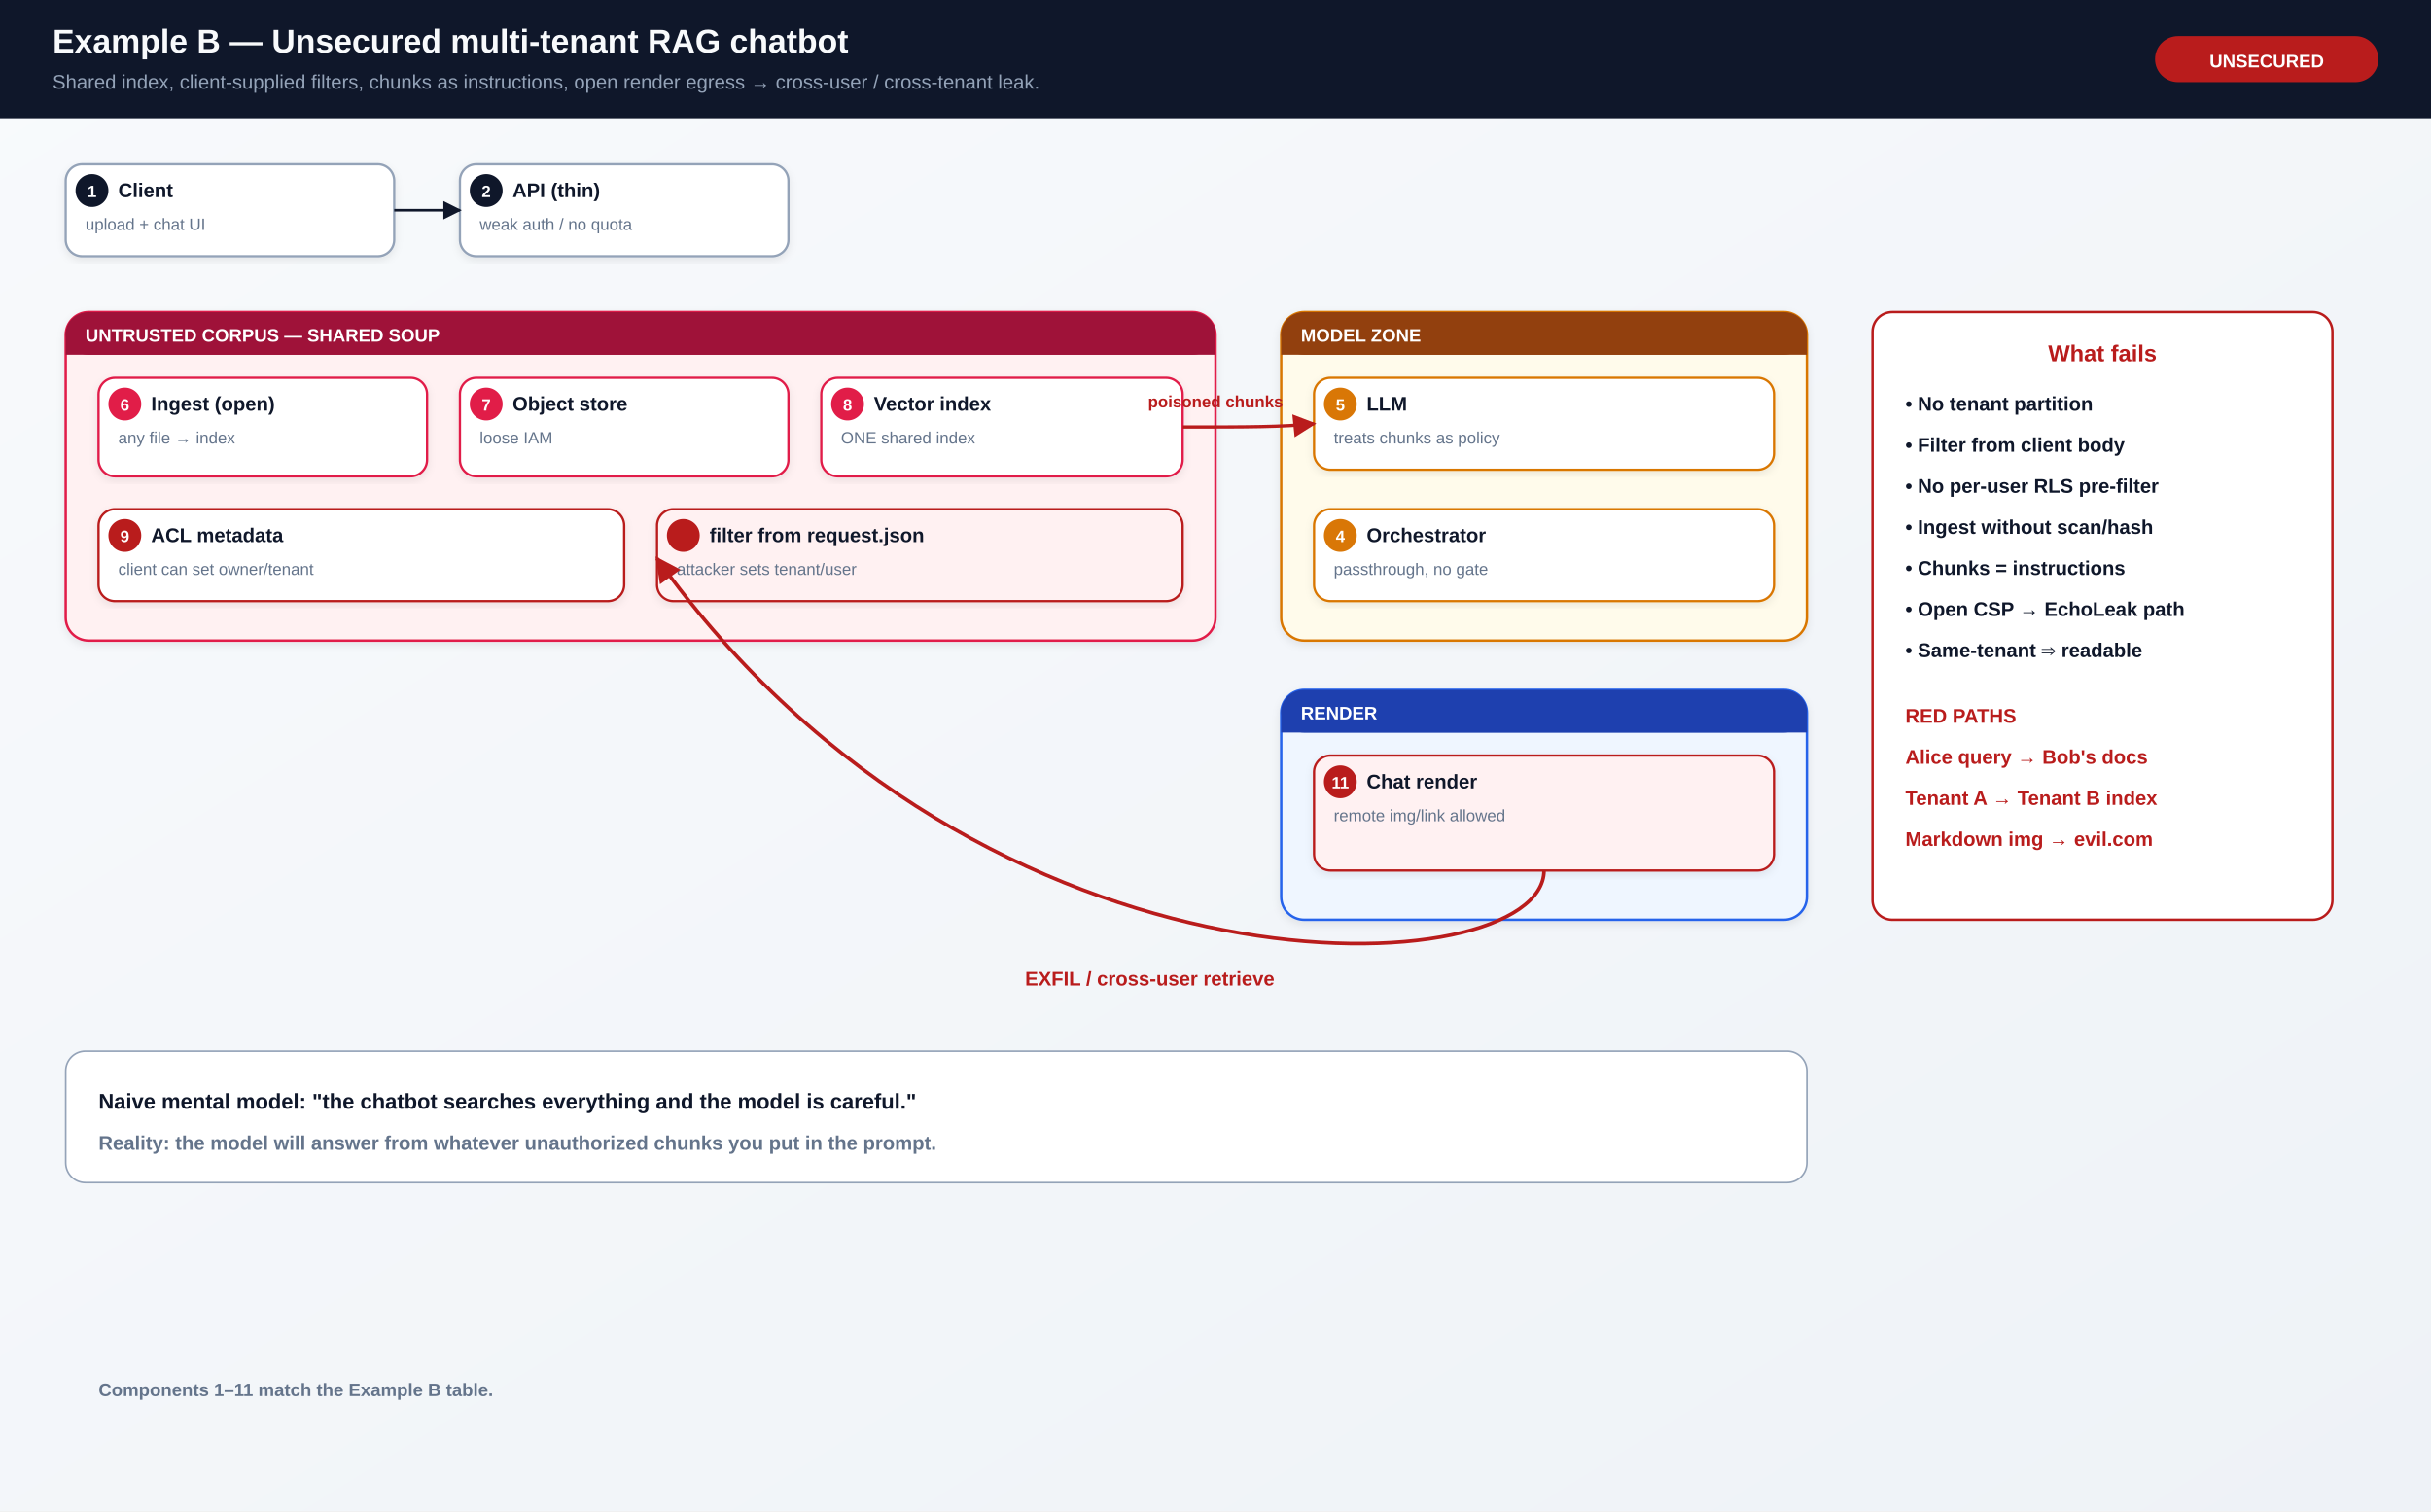
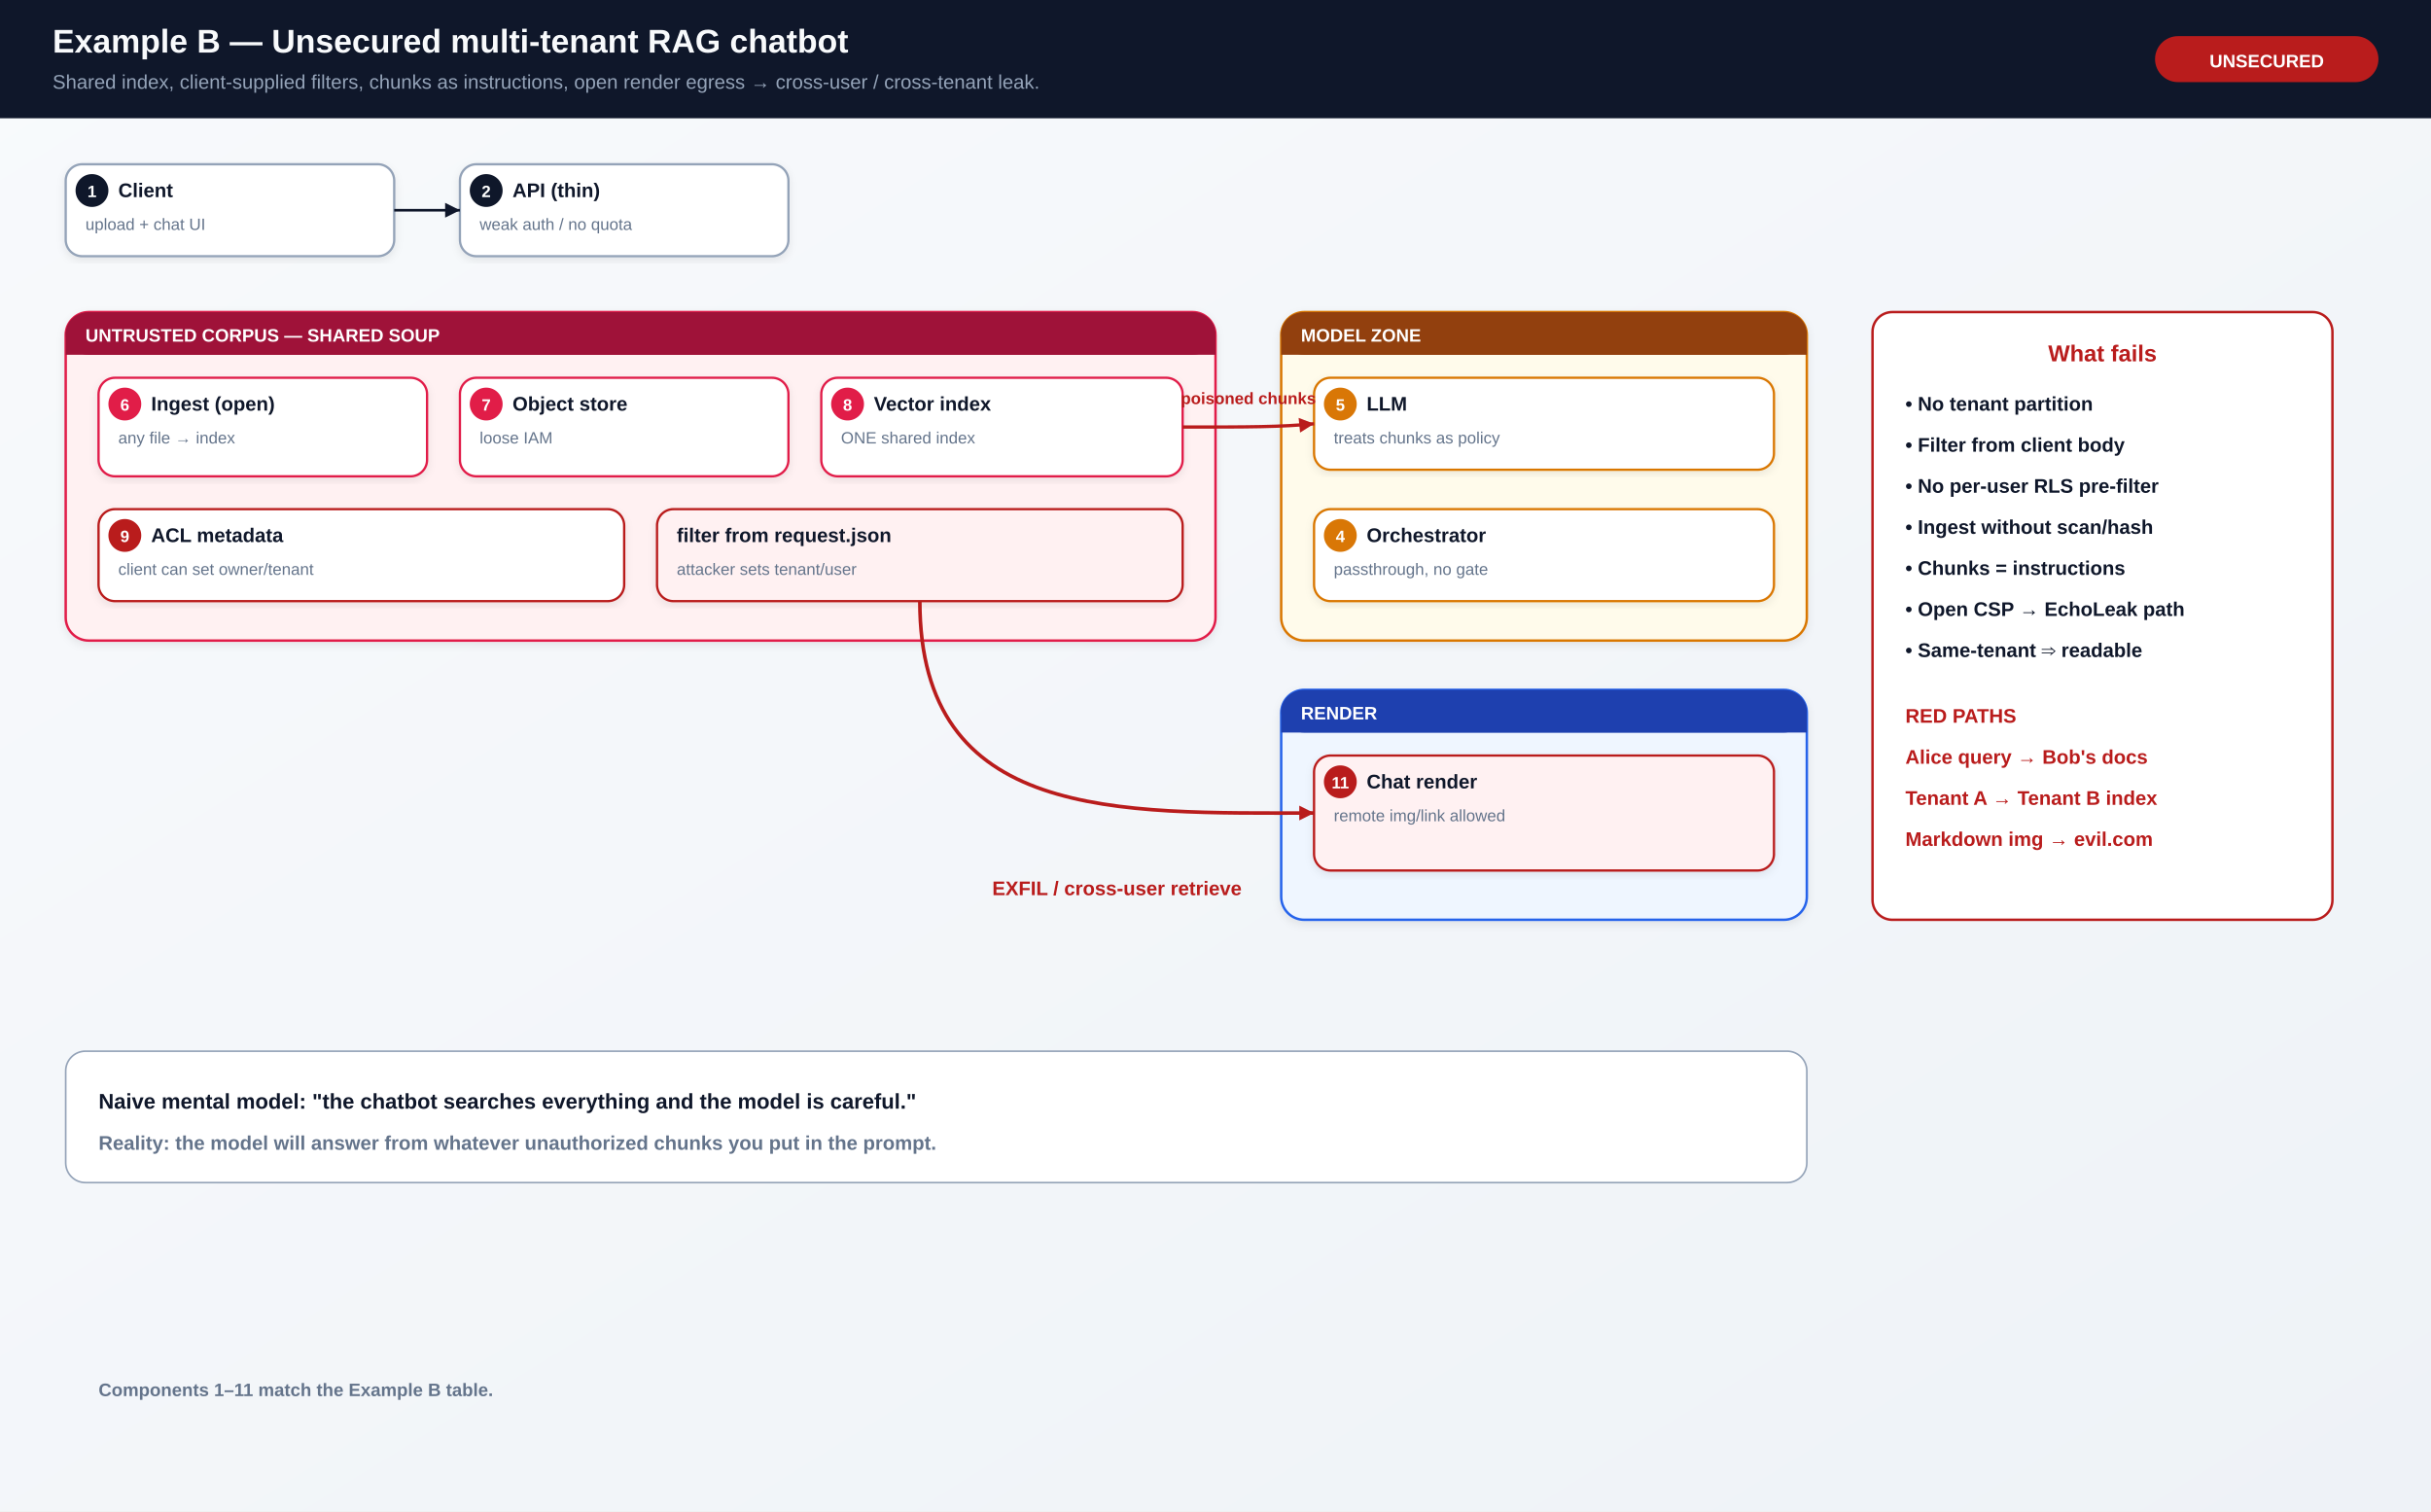
<svg xmlns="http://www.w3.org/2000/svg" width="1480" height="920" viewBox="0 0 1480 920">
  <defs>
-     <marker id="b13arr" viewBox="0 0 10 10" refX="9" refY="5" markerWidth="7" markerHeight="7" orient="auto-start-reverse">
+     <marker id="b13arr" markerUnits="userSpaceOnUse" viewBox="0 0 10 10" refX="10" refY="5" markerWidth="9" markerHeight="9" orient="auto">
      <path d="M 0 0 L 10 5 L 0 10 z" fill="#0F172A" />
    </marker>
-     <marker id="b13arrG" viewBox="0 0 10 10" refX="9" refY="5" markerWidth="7" markerHeight="7" orient="auto-start-reverse">
+     <marker id="b13arrG" markerUnits="userSpaceOnUse" viewBox="0 0 10 10" refX="10" refY="5" markerWidth="9" markerHeight="9" orient="auto">
      <path d="M 0 0 L 10 5 L 0 10 z" fill="#047857" />
    </marker>
-     <marker id="b13arrR" viewBox="0 0 10 10" refX="9" refY="5" markerWidth="7" markerHeight="7" orient="auto-start-reverse">
+     <marker id="b13arrR" markerUnits="userSpaceOnUse" viewBox="0 0 10 10" refX="10" refY="5" markerWidth="9" markerHeight="9" orient="auto">
      <path d="M 0 0 L 10 5 L 0 10 z" fill="#B91C1C" />
    </marker>
    <filter id="b13soft" x="-8%" y="-8%" width="116%" height="116%">
      <feDropShadow dx="0" dy="2" stdDeviation="2.5" flood-color="#0F172A" flood-opacity="0.08" />
    </filter>
    <linearGradient id="b13bg" x1="0" y1="0" x2="1" y2="1">
      <stop offset="0%" stop-color="#F8FAFC" />
      <stop offset="100%" stop-color="#EEF2F7" />
    </linearGradient>
  </defs>
  <rect width="1480" height="920" fill="url(#b13bg)" />
  <rect width="1480" height="72" fill="#0F172A" />
  <text x="32" y="32" font-family="Segoe UI, Helvetica Neue, Arial, sans-serif" font-size="20" font-weight="700" fill="#F8FAFC">Example B — Unsecured multi-tenant RAG chatbot</text>
  <text x="32" y="54" font-family="Segoe UI, Helvetica Neue, Arial, sans-serif" font-size="12" fill="#94A3B8">Shared index, client-supplied filters, chunks as instructions, open render egress → cross-user / cross-tenant leak.</text>
  <rect x="1312" y="22" rx="14" width="136" height="28" fill="#B91C1C" />
  <text x="1380" y="41" text-anchor="middle" font-family="Segoe UI, Helvetica Neue, Arial, sans-serif" font-size="11" font-weight="700" fill="#fff">UNSECURED</text>
  <rect x="40" y="100" width="200" height="56" rx="10" fill="#FFFFFF" stroke="#94A3B8" stroke-width="1.4" filter="url(#b13soft)" />
  <circle cx="56" cy="116" r="10" fill="#0F172A" />
  <text x="56" y="120" text-anchor="middle" font-family="Segoe UI, Helvetica Neue, Arial, sans-serif" font-size="10" font-weight="700" fill="#fff">1</text>
  <text x="72" y="120" font-family="Segoe UI, Helvetica Neue, Arial, sans-serif" font-size="12" font-weight="700" fill="#0F172A">Client</text>
  <text x="52" y="140" font-family="Segoe UI, Helvetica Neue, Arial, sans-serif" font-size="10" fill="#64748B">upload + chat UI</text>
  <rect x="280" y="100" width="200" height="56" rx="10" fill="#FFFFFF" stroke="#94A3B8" stroke-width="1.4" filter="url(#b13soft)" />
  <circle cx="296" cy="116" r="10" fill="#0F172A" />
  <text x="296" y="120" text-anchor="middle" font-family="Segoe UI, Helvetica Neue, Arial, sans-serif" font-size="10" font-weight="700" fill="#fff">2</text>
  <text x="312" y="120" font-family="Segoe UI, Helvetica Neue, Arial, sans-serif" font-size="12" font-weight="700" fill="#0F172A">API (thin)</text>
  <text x="292" y="140" font-family="Segoe UI, Helvetica Neue, Arial, sans-serif" font-size="10" fill="#64748B">weak auth / no quota</text>
  <path d="M240,128 L280,128" fill="none" stroke="#0F172A" stroke-width="1.6" marker-end="url(#b13arr)" />
  <rect x="40" y="190" width="700" height="200" rx="14" fill="#FFF1F2" stroke="#E11D48" stroke-width="1.5" filter="url(#b13soft)" />
  <rect x="40" y="190" width="700" height="26" rx="14" fill="#9F1239" />
  <rect x="40" y="202" width="700" height="14" fill="#9F1239" />
  <text x="52" y="208" font-family="Segoe UI, Helvetica Neue, Arial, sans-serif" font-size="11" font-weight="700" fill="#fff">UNTRUSTED CORPUS — SHARED SOUP</text>
  <rect x="60" y="230" width="200" height="60" rx="10" fill="#FFFFFF" stroke="#E11D48" stroke-width="1.4" filter="url(#b13soft)" />
  <circle cx="76" cy="246" r="10" fill="#E11D48" />
  <text x="76" y="250" text-anchor="middle" font-family="Segoe UI, Helvetica Neue, Arial, sans-serif" font-size="10" font-weight="700" fill="#fff">6</text>
  <text x="92" y="250" font-family="Segoe UI, Helvetica Neue, Arial, sans-serif" font-size="12" font-weight="700" fill="#0F172A">Ingest (open)</text>
  <text x="72" y="270" font-family="Segoe UI, Helvetica Neue, Arial, sans-serif" font-size="10" fill="#64748B">any file → index</text>
  <rect x="280" y="230" width="200" height="60" rx="10" fill="#FFFFFF" stroke="#E11D48" stroke-width="1.4" filter="url(#b13soft)" />
  <circle cx="296" cy="246" r="10" fill="#E11D48" />
  <text x="296" y="250" text-anchor="middle" font-family="Segoe UI, Helvetica Neue, Arial, sans-serif" font-size="10" font-weight="700" fill="#fff">7</text>
  <text x="312" y="250" font-family="Segoe UI, Helvetica Neue, Arial, sans-serif" font-size="12" font-weight="700" fill="#0F172A">Object store</text>
  <text x="292" y="270" font-family="Segoe UI, Helvetica Neue, Arial, sans-serif" font-size="10" fill="#64748B">loose IAM</text>
  <rect x="500" y="230" width="220" height="60" rx="10" fill="#FFFFFF" stroke="#E11D48" stroke-width="1.4" filter="url(#b13soft)" />
  <circle cx="516" cy="246" r="10" fill="#E11D48" />
  <text x="516" y="250" text-anchor="middle" font-family="Segoe UI, Helvetica Neue, Arial, sans-serif" font-size="10" font-weight="700" fill="#fff">8</text>
  <text x="532" y="250" font-family="Segoe UI, Helvetica Neue, Arial, sans-serif" font-size="12" font-weight="700" fill="#0F172A">Vector index</text>
  <text x="512" y="270" font-family="Segoe UI, Helvetica Neue, Arial, sans-serif" font-size="10" fill="#64748B">ONE shared index</text>
  <rect x="60" y="310" width="320" height="56" rx="10" fill="#FFFFFF" stroke="#B91C1C" stroke-width="1.4" filter="url(#b13soft)" />
  <circle cx="76" cy="326" r="10" fill="#B91C1C" />
  <text x="76" y="330" text-anchor="middle" font-family="Segoe UI, Helvetica Neue, Arial, sans-serif" font-size="10" font-weight="700" fill="#fff">9</text>
  <text x="92" y="330" font-family="Segoe UI, Helvetica Neue, Arial, sans-serif" font-size="12" font-weight="700" fill="#0F172A">ACL metadata</text>
  <text x="72" y="350" font-family="Segoe UI, Helvetica Neue, Arial, sans-serif" font-size="10" fill="#64748B">client can set owner/tenant</text>
  <rect x="400" y="310" width="320" height="56" rx="10" fill="#FFF1F2" stroke="#B91C1C" stroke-width="1.4" filter="url(#b13soft)" />
-   <circle cx="416" cy="326" r="10" fill="#B91C1C" />
-   <text x="416" y="330" text-anchor="middle" font-family="Segoe UI, Helvetica Neue, Arial, sans-serif" font-size="10" font-weight="700" fill="#fff" />
-   <text x="432" y="330" font-family="Segoe UI, Helvetica Neue, Arial, sans-serif" font-size="12" font-weight="700" fill="#0F172A">filter from request.json</text>
+   <text x="412" y="330" font-family="Segoe UI, Helvetica Neue, Arial, sans-serif" font-size="12" font-weight="700" fill="#0F172A">filter from request.json</text>
  <text x="412" y="350" font-family="Segoe UI, Helvetica Neue, Arial, sans-serif" font-size="10" fill="#64748B">attacker sets tenant/user</text>
  <rect x="780" y="190" width="320" height="200" rx="14" fill="#FFFBEB" stroke="#D97706" stroke-width="1.5" filter="url(#b13soft)" />
  <rect x="780" y="190" width="320" height="26" rx="14" fill="#92400E" />
  <rect x="780" y="202" width="320" height="14" fill="#92400E" />
  <text x="792" y="208" font-family="Segoe UI, Helvetica Neue, Arial, sans-serif" font-size="11" font-weight="700" fill="#fff">MODEL ZONE</text>
  <rect x="800" y="230" width="280" height="56" rx="10" fill="#FFFFFF" stroke="#D97706" stroke-width="1.4" filter="url(#b13soft)" />
  <circle cx="816" cy="246" r="10" fill="#D97706" />
  <text x="816" y="250" text-anchor="middle" font-family="Segoe UI, Helvetica Neue, Arial, sans-serif" font-size="10" font-weight="700" fill="#fff">5</text>
  <text x="832" y="250" font-family="Segoe UI, Helvetica Neue, Arial, sans-serif" font-size="12" font-weight="700" fill="#0F172A">LLM</text>
  <text x="812" y="270" font-family="Segoe UI, Helvetica Neue, Arial, sans-serif" font-size="10" fill="#64748B">treats chunks as policy</text>
  <rect x="800" y="310" width="280" height="56" rx="10" fill="#FFFFFF" stroke="#D97706" stroke-width="1.4" filter="url(#b13soft)" />
  <circle cx="816" cy="326" r="10" fill="#D97706" />
  <text x="816" y="330" text-anchor="middle" font-family="Segoe UI, Helvetica Neue, Arial, sans-serif" font-size="10" font-weight="700" fill="#fff">4</text>
  <text x="832" y="330" font-family="Segoe UI, Helvetica Neue, Arial, sans-serif" font-size="12" font-weight="700" fill="#0F172A">Orchestrator</text>
  <text x="812" y="350" font-family="Segoe UI, Helvetica Neue, Arial, sans-serif" font-size="10" fill="#64748B">passthrough, no gate</text>
  <rect x="780" y="420" width="320" height="140" rx="14" fill="#EFF6FF" stroke="#2563EB" stroke-width="1.5" filter="url(#b13soft)" />
  <rect x="780" y="420" width="320" height="26" rx="14" fill="#1E40AF" />
  <rect x="780" y="432" width="320" height="14" fill="#1E40AF" />
  <text x="792" y="438" font-family="Segoe UI, Helvetica Neue, Arial, sans-serif" font-size="11" font-weight="700" fill="#fff">RENDER</text>
  <rect x="800" y="460" width="280" height="70" rx="10" fill="#FFF1F2" stroke="#B91C1C" stroke-width="1.4" filter="url(#b13soft)" />
  <circle cx="816" cy="476" r="10" fill="#B91C1C" />
  <text x="816" y="480" text-anchor="middle" font-family="Segoe UI, Helvetica Neue, Arial, sans-serif" font-size="10" font-weight="700" fill="#fff">11</text>
  <text x="832" y="480" font-family="Segoe UI, Helvetica Neue, Arial, sans-serif" font-size="12" font-weight="700" fill="#0F172A">Chat render</text>
  <text x="812" y="500" font-family="Segoe UI, Helvetica Neue, Arial, sans-serif" font-size="10" fill="#64748B">remote img/link allowed</text>
  <rect x="1140" y="190" width="280" height="370" rx="12" fill="#FFFFFF" stroke="#B91C1C" stroke-width="1.5" />
  <text x="1280" y="220" text-anchor="middle" font-family="Segoe UI, Helvetica Neue, Arial, sans-serif" font-size="14" font-weight="800" fill="#B91C1C">What fails</text>
  <text x="1160" y="250" text-anchor="start" font-family="Segoe UI, Helvetica Neue, Arial, sans-serif" font-size="12" font-weight="600" fill="#0F172A">• No tenant partition</text>
  <text x="1160" y="275" text-anchor="start" font-family="Segoe UI, Helvetica Neue, Arial, sans-serif" font-size="12" font-weight="600" fill="#0F172A">• Filter from client body</text>
  <text x="1160" y="300" text-anchor="start" font-family="Segoe UI, Helvetica Neue, Arial, sans-serif" font-size="12" font-weight="600" fill="#0F172A">• No per-user RLS pre-filter</text>
  <text x="1160" y="325" text-anchor="start" font-family="Segoe UI, Helvetica Neue, Arial, sans-serif" font-size="12" font-weight="600" fill="#0F172A">• Ingest without scan/hash</text>
  <text x="1160" y="350" text-anchor="start" font-family="Segoe UI, Helvetica Neue, Arial, sans-serif" font-size="12" font-weight="600" fill="#0F172A">• Chunks = instructions</text>
  <text x="1160" y="375" text-anchor="start" font-family="Segoe UI, Helvetica Neue, Arial, sans-serif" font-size="12" font-weight="600" fill="#0F172A">• Open CSP → EchoLeak path</text>
  <text x="1160" y="400" text-anchor="start" font-family="Segoe UI, Helvetica Neue, Arial, sans-serif" font-size="12" font-weight="600" fill="#0F172A">• Same-tenant ⇒ readable</text>
  <text x="1160" y="440" text-anchor="start" font-family="Segoe UI, Helvetica Neue, Arial, sans-serif" font-size="12" font-weight="800" fill="#B91C1C">RED PATHS</text>
  <text x="1160" y="465" text-anchor="start" font-family="Segoe UI, Helvetica Neue, Arial, sans-serif" font-size="12" font-weight="600" fill="#B91C1C">Alice query → Bob's docs</text>
  <text x="1160" y="490" text-anchor="start" font-family="Segoe UI, Helvetica Neue, Arial, sans-serif" font-size="12" font-weight="600" fill="#B91C1C">Tenant A → Tenant B index</text>
  <text x="1160" y="515" text-anchor="start" font-family="Segoe UI, Helvetica Neue, Arial, sans-serif" font-size="12" font-weight="600" fill="#B91C1C">Markdown img → evil.com</text>
  <path d="M720,260 C760,260 780,260 800,258" fill="none" stroke="#B91C1C" stroke-width="2" marker-end="url(#b13arrR)" />
-   <text x="740" y="248" text-anchor="middle" font-family="Segoe UI, Helvetica Neue, Arial, sans-serif" font-size="10" font-weight="600" fill="#B91C1C">poisoned chunks</text>
-   <path d="M940,530 C940,600 600,620 400,340" fill="none" stroke="#B91C1C" stroke-width="2.2" marker-end="url(#b13arrR)" />
-   <text x="700" y="600" text-anchor="middle" font-family="Segoe UI, Helvetica Neue, Arial, sans-serif" font-size="12" font-weight="600" fill="#B91C1C">EXFIL / cross-user retrieve</text>
+   <text x="760" y="246" text-anchor="middle" font-family="Segoe UI, Helvetica Neue, Arial, sans-serif" font-size="10" font-weight="600" fill="#B91C1C">poisoned chunks</text>
+   <path d="M560,366 C560,500 680,495 800,495" fill="none" stroke="#B91C1C" stroke-width="2.2" marker-end="url(#b13arrR)" />
+   <text x="680" y="545" text-anchor="middle" font-family="Segoe UI, Helvetica Neue, Arial, sans-serif" font-size="12" font-weight="600" fill="#B91C1C">EXFIL / cross-user retrieve</text>
  <rect x="40" y="640" width="1060" height="80" rx="12" fill="#FFFFFF" stroke="#94A3B8" />
  <text x="60" y="675" text-anchor="start" font-family="Segoe UI, Helvetica Neue, Arial, sans-serif" font-size="13" font-weight="600" fill="#0F172A">Naive mental model: "the chatbot searches everything and the model is careful."</text>
  <text x="60" y="700" text-anchor="start" font-family="Segoe UI, Helvetica Neue, Arial, sans-serif" font-size="12" font-weight="600" fill="#64748B">Reality: the model will answer from whatever unauthorized chunks you put in the prompt.</text>
  <text x="60" y="850" text-anchor="start" font-family="Segoe UI, Helvetica Neue, Arial, sans-serif" font-size="11" font-weight="600" fill="#64748B">Components 1–11 match the Example B table.</text>
</svg>
